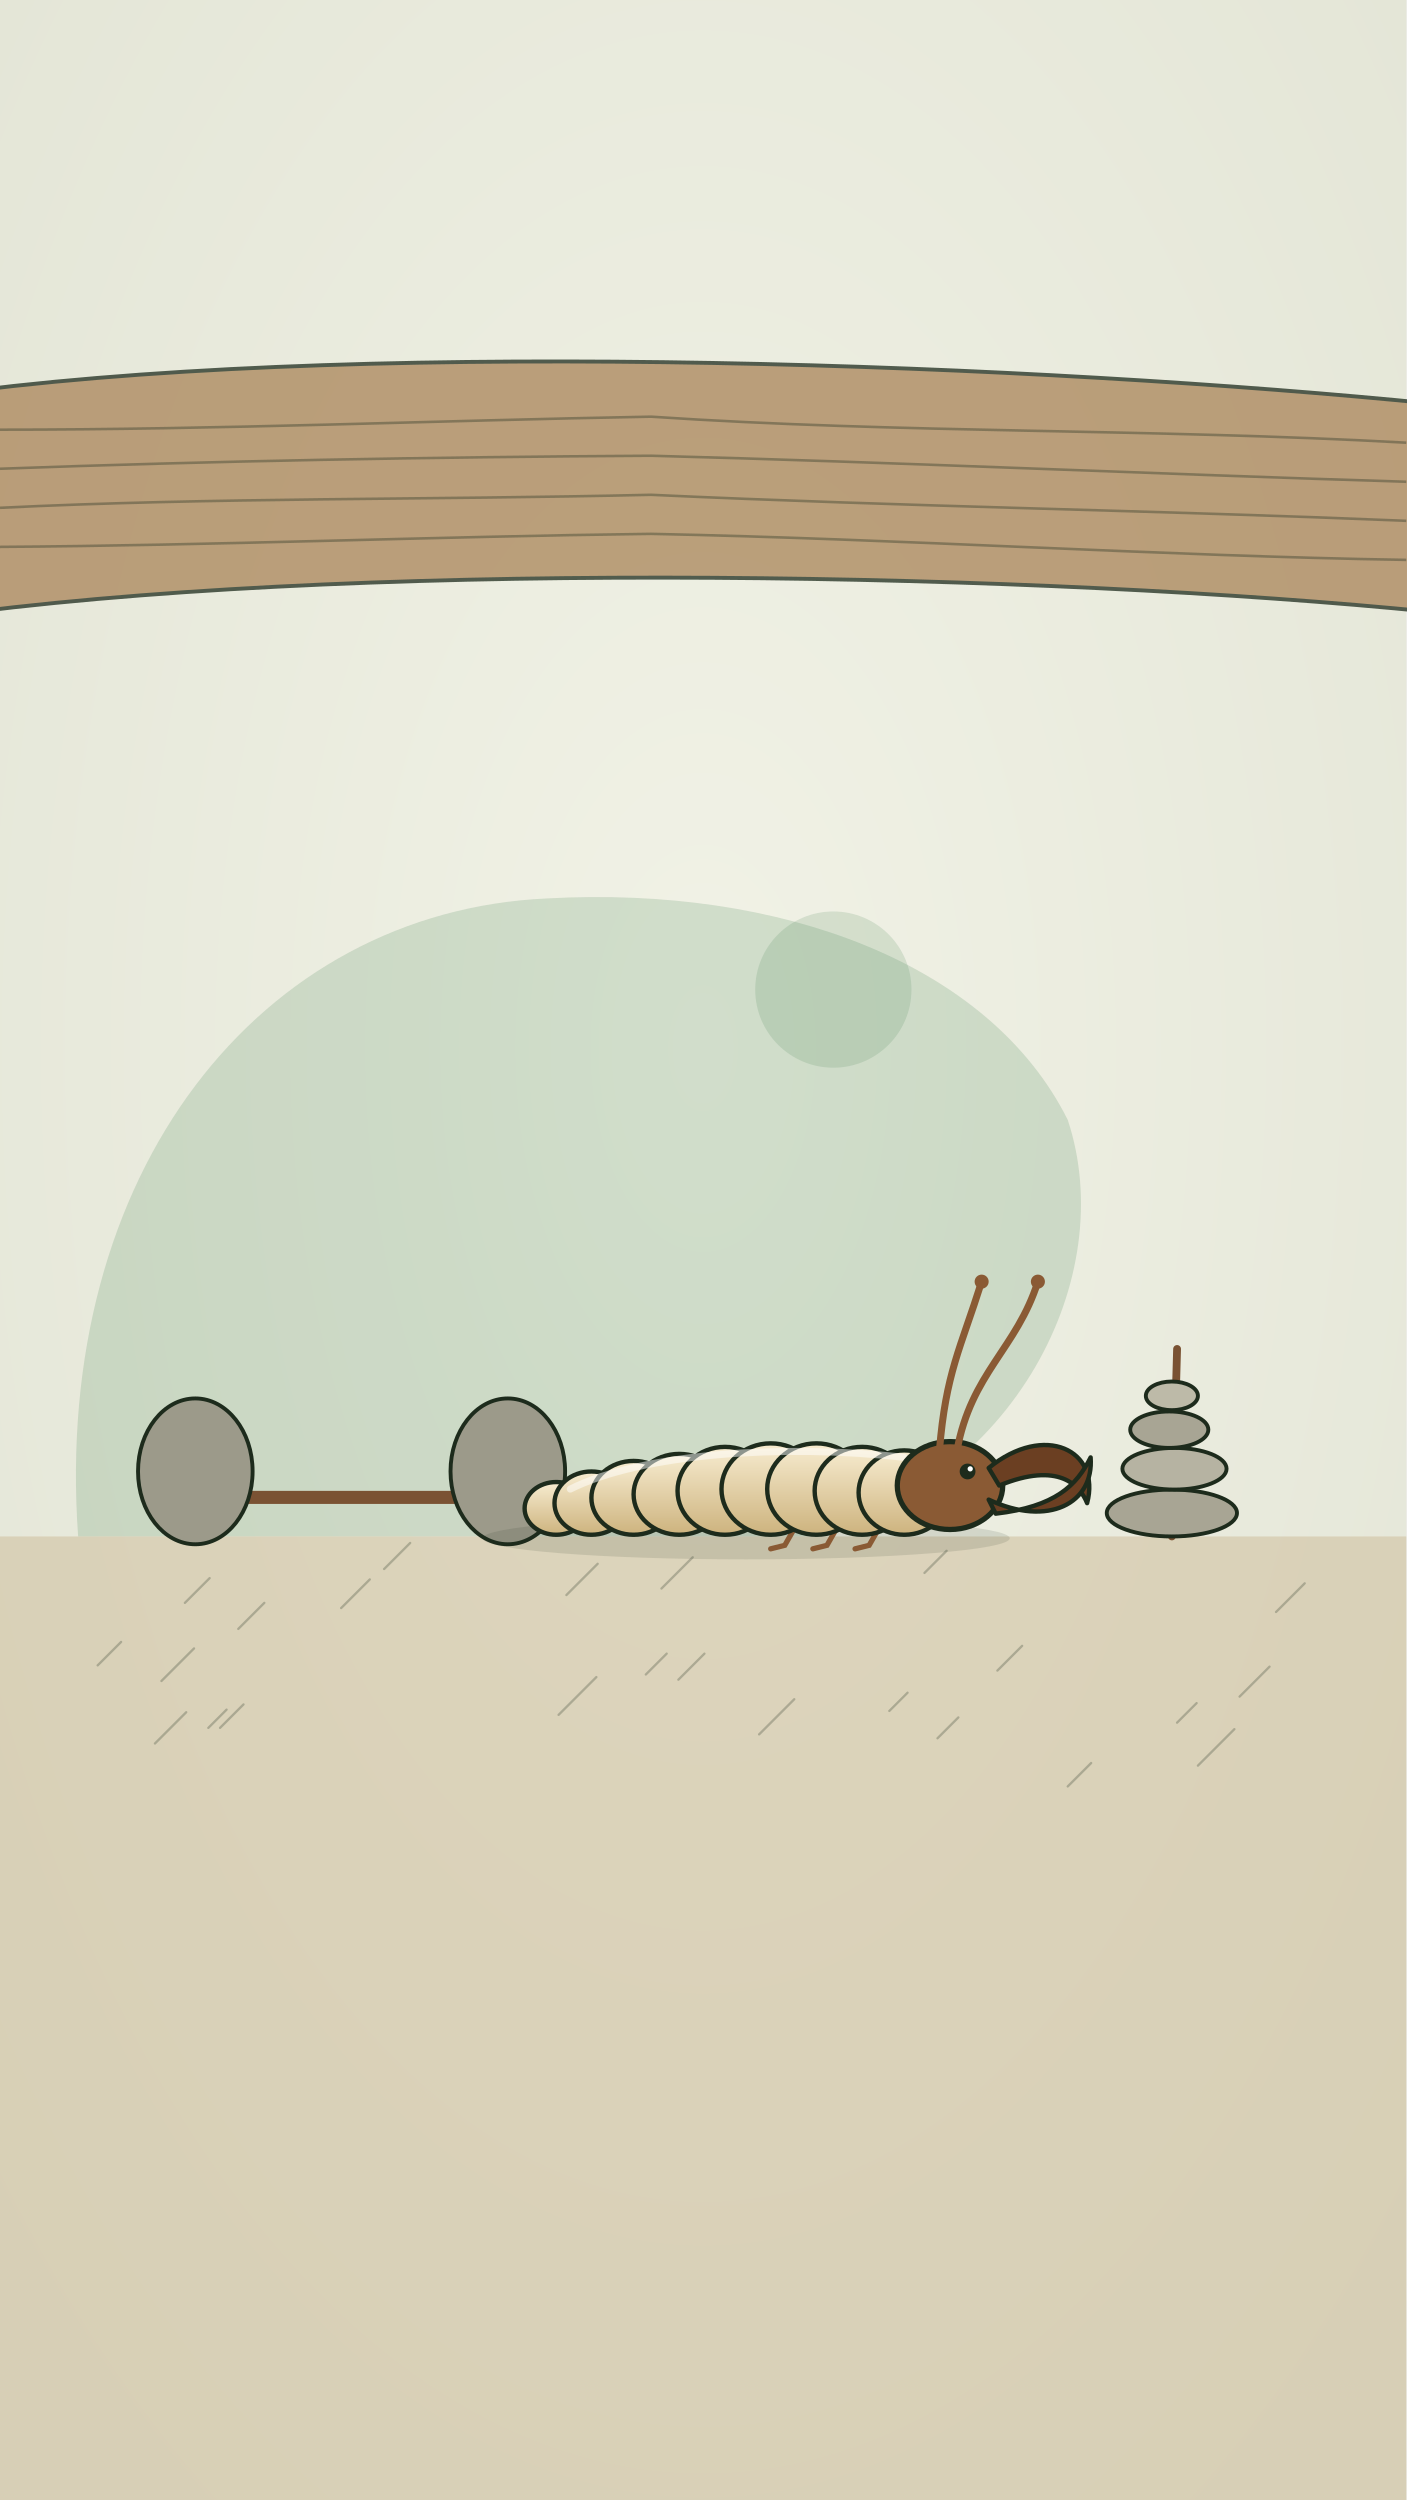
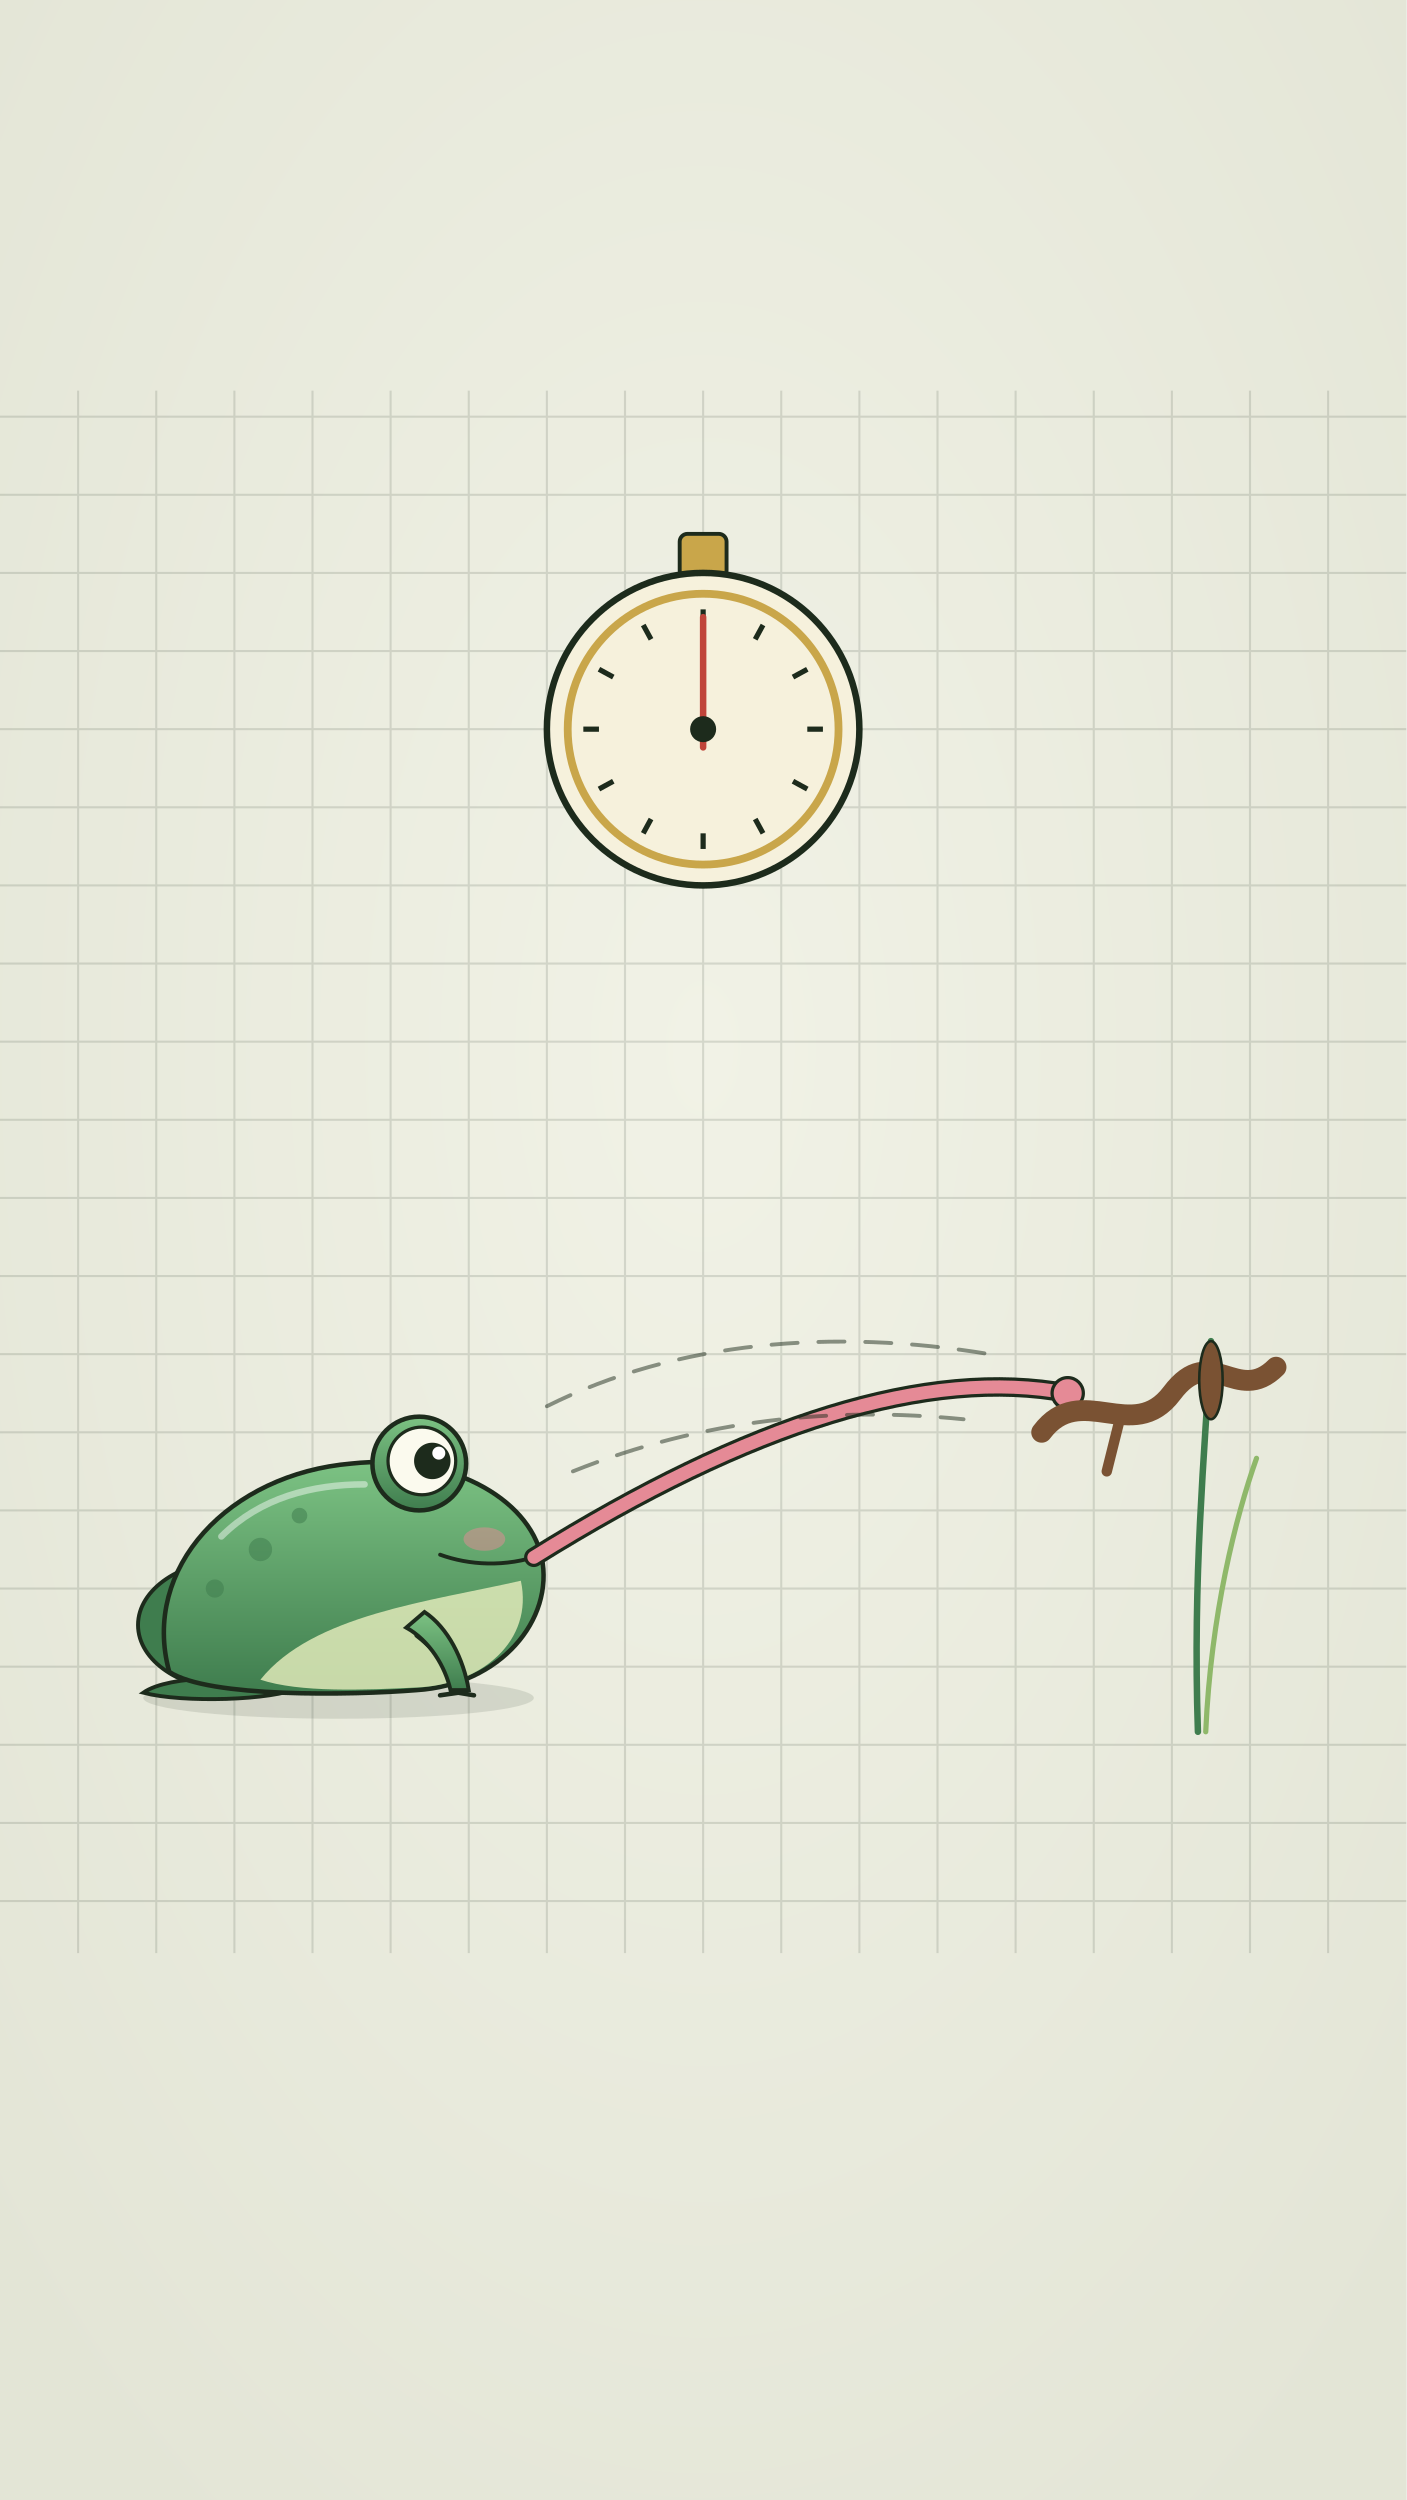
<svg xmlns="http://www.w3.org/2000/svg" viewBox="0 0 1080 1920" width="1080" height="1920">
  <defs>
-     <radialGradient id="U019-wash" cx=".5" cy=".42" r=".7">
+     <radialGradient id="U018-wash" cx=".5" cy=".42" r=".7">
      <stop offset="0" stop-color="#f1f2e6" />
      <stop offset="1" stop-color="#e3e5d6" />
    </radialGradient>
-     <linearGradient id="U019-jade" x1="0" y1="0" x2="0" y2="1">
+     <linearGradient id="U018-jade" x1="0" y1="0" x2="0" y2="1">
      <stop offset="0" stop-color="#7cc283" />
      <stop offset="1" stop-color="#3f7d4e" />
    </linearGradient>
-     <linearGradient id="U019-cream" x1="0" y1="0" x2="0" y2="1">
+     <linearGradient id="U018-cream" x1="0" y1="0" x2="0" y2="1">
      <stop offset="0" stop-color="#f7ecd0" />
      <stop offset="1" stop-color="#cdb37e" />
    </linearGradient>
-     <radialGradient id="U019-glow" cx=".5" cy=".5" r=".5">
+     <radialGradient id="U018-glow" cx=".5" cy=".5" r=".5">
      <stop offset="0" stop-color="#fff6c8" stop-opacity=".9" />
      <stop offset="1" stop-color="#fff6c8" stop-opacity="0" />
    </radialGradient>
  </defs>
  <rect id="bg-paper" width="1080" height="1920" fill="#e3e5d6" />
-   <rect id="bg-paper-wash" width="1080" height="1920" fill="url(#U019-wash)" />
-   <path id="old-log" d="M-20 300 C300 260 800 280 1100 310 L1100 470 C800 440 300 430 -20 470Z" fill="#a98458" stroke="#1d2b1c" stroke-width="3" opacity=".75" />
-   <g id="bg-wood-grain" fill="none" stroke="#1d2b1c" stroke-width="2" opacity=".35">
-     <path d="M0 330 C169 330 334 323 500 320 C692 333 884 329 1080 340" />
-     <path d="M0 360 C164 354 331 351 500 350 C689 355 884 364 1080 370" />
-     <path d="M0 390 C163 382 330 384 500 380 C692 389 890 392 1080 400" />
-     <path d="M0 420 C162 419 336 412 500 410 C695 414 892 427 1080 430" />
+   <rect id="bg-paper-wash" width="1080" height="1920" fill="url(#U018-wash)" />
+   <g id="bg-notebook-grid" stroke="#1d2b1c" stroke-width="1.6" opacity=".14">
+     <path d="M0 320 H1080" />
+     <path d="M0 380 H1080" />
+     <path d="M0 440 H1080" />
+     <path d="M0 500 H1080" />
+     <path d="M0 560 H1080" />
+     <path d="M0 620 H1080" />
+     <path d="M0 680 H1080" />
+     <path d="M0 740 H1080" />
+     <path d="M0 800 H1080" />
+     <path d="M0 860 H1080" />
+     <path d="M0 920 H1080" />
+     <path d="M0 980 H1080" />
+     <path d="M0 1040 H1080" />
+     <path d="M0 1100 H1080" />
+     <path d="M0 1160 H1080" />
+     <path d="M0 1220 H1080" />
+     <path d="M0 1280 H1080" />
+     <path d="M0 1340 H1080" />
+     <path d="M0 1400 H1080" />
+     <path d="M0 1460 H1080" />
+     <path d="M60 300 V1500" />
+     <path d="M120 300 V1500" />
+     <path d="M180 300 V1500" />
+     <path d="M240 300 V1500" />
+     <path d="M300 300 V1500" />
+     <path d="M360 300 V1500" />
+     <path d="M420 300 V1500" />
+     <path d="M480 300 V1500" />
+     <path d="M540 300 V1500" />
+     <path d="M600 300 V1500" />
+     <path d="M660 300 V1500" />
+     <path d="M720 300 V1500" />
+     <path d="M780 300 V1500" />
+     <path d="M840 300 V1500" />
+     <path d="M900 300 V1500" />
+     <path d="M960 300 V1500" />
+     <path d="M1020 300 V1500" />
  </g>
-   <path id="bg-frog-shadow" d="M60 1180 C40 900 200 700 420 690 C600 680 760 740 820 860 C860 980 780 1140 620 1180Z" fill="#3f7d4e" opacity=".18" />
-   <circle id="bg-shadow-eye" cx="640" cy="760" r="60" fill="#3f7d4e" opacity=".16" />
-   <rect id="bg-ground" x="0" y="1180" width="1080" height="740" fill="#cbb995" opacity=".5" />
-   <g id="ground-hatch" stroke="#1d2b1c" stroke-width="1.8" opacity="0.25" fill="none" stroke-linecap="round">
-     <path d="M820 1372 l18 -18" />
-     <path d="M583 1332 l27 -27" />
-     <path d="M435 1225 l24 -24" />
-     <path d="M160 1327 l14 -14" />
-     <path d="M496 1286 l16 -16" />
-     <path d="M521 1290 l20 -20" />
-     <path d="M920 1356 l28 -28" />
-     <path d="M295 1205 l20 -20" />
-     <path d="M169 1327 l18 -18" />
-     <path d="M183 1251 l20 -20" />
-     <path d="M766 1283 l19 -19" />
-     <path d="M710 1208 l17 -17" />
-     <path d="M720 1335 l16 -16" />
-     <path d="M124 1291 l25 -25" />
-     <path d="M75 1279 l18 -18" />
-     <path d="M142 1231 l19 -19" />
-     <path d="M508 1220 l24 -24" />
-     <path d="M904 1323 l15 -15" />
-     <path d="M683 1314 l14 -14" />
-     <path d="M429 1317 l29 -29" />
-     <path d="M952 1303 l23 -23" />
-     <path d="M980 1238 l22 -22" />
-     <path d="M119 1339 l24 -24" />
-     <path d="M262 1235 l22 -22" />
+   <g id="mv-core-approach-stopwatch">
+     <rect x="522" y="410" width="36" height="34" rx="6" fill="#c9a64a" stroke="#1d2b1c" stroke-width="3" />
+     <circle cx="540" cy="560" r="120" fill="#f6f1dc" stroke="#1d2b1c" stroke-width="5" />
+     <circle cx="540" cy="560" r="104" fill="none" stroke="#c9a64a" stroke-width="6" />
+     <path d="M540 468 L540 480" stroke="#1d2b1c" stroke-width="4" />
+     <path d="M586 480 L580 491" stroke="#1d2b1c" stroke-width="4" />
+     <path d="M620 514 L609 520" stroke="#1d2b1c" stroke-width="4" />
+     <path d="M632 560 L620 560" stroke="#1d2b1c" stroke-width="4" />
+     <path d="M620 606 L609 600" stroke="#1d2b1c" stroke-width="4" />
+     <path d="M586 640 L580 629" stroke="#1d2b1c" stroke-width="4" />
+     <path d="M540 652 L540 640" stroke="#1d2b1c" stroke-width="4" />
+     <path d="M494 640 L500 629" stroke="#1d2b1c" stroke-width="4" />
+     <path d="M460 606 L471 600" stroke="#1d2b1c" stroke-width="4" />
+     <path d="M448 560 L460 560" stroke="#1d2b1c" stroke-width="4" />
+     <path d="M460 514 L471 520" stroke="#1d2b1c" stroke-width="4" />
+     <path d="M494 480 L500 491" stroke="#1d2b1c" stroke-width="4" />
  </g>
-   <g id="pebble-barbell">
-     <path d="M150 1150 H390" stroke="#7a5233" stroke-width="10" stroke-linecap="round" />
-     <ellipse cx="150" cy="1130" rx="44" ry="56" fill="#9c9a8a" stroke="#1d2b1c" stroke-width="3" />
-     <ellipse cx="390" cy="1130" rx="44" ry="56" fill="#9c9a8a" stroke="#1d2b1c" stroke-width="3" />
+   <g id="mv-rotor-stopwatch-hand" data-pivot="540 560" data-per="1.2" data-dir="1">
+     <path d="M540 574 L540 474" stroke="#c0453a" stroke-width="5" stroke-linecap="round" />
+     <circle cx="540" cy="560" r="10" fill="#1d2b1c" />
  </g>
-   <g id="mv-topple-pebble-stack" data-deg="72" data-delay="1.2" data-pivot="902 1180">
-     <path d="M900 1180 L904 1036" stroke="#7a5233" stroke-width="6" stroke-linecap="round" />
-     <ellipse cx="900" cy="1162" rx="50" ry="18" fill="#a8a594" stroke="#1d2b1c" stroke-width="3" />
-     <ellipse cx="902" cy="1128" rx="40" ry="16" fill="#b6b3a2" stroke="#1d2b1c" stroke-width="3" />
-     <ellipse cx="898" cy="1098" rx="30" ry="14" fill="#a8a594" stroke="#1d2b1c" stroke-width="3" />
-     <ellipse cx="900" cy="1072" rx="20" ry="11" fill="#bdbaa8" stroke="#1d2b1c" stroke-width="3" />
-   </g>
-   <g id="epomis-larva">
-     <g id="epomis-larva-body" transform="translate(600 1176) rotate(0.0) scale(1.35 1.35)">
-       <ellipse cx="-20" cy="4" rx="150" ry="12" fill="#1d2b1c" opacity=".12" />
-       <path d="M10 -6 l-8 14 l-8 2" fill="none" stroke="#8a5a34" stroke-width="3" stroke-linecap="round" />
-       <path d="M34 -6 l-8 14 l-8 2" fill="none" stroke="#8a5a34" stroke-width="3" stroke-linecap="round" />
-       <path d="M58 -6 l-8 14 l-8 2" fill="none" stroke="#8a5a34" stroke-width="3" stroke-linecap="round" />
-       <ellipse cx="-128" cy="-13" rx="18" ry="15" fill="url(#U019-cream)" stroke="#1d2b1c" stroke-width="2.5" />
-       <ellipse cx="-108" cy="-16" rx="21" ry="18" fill="url(#U019-cream)" stroke="#1d2b1c" stroke-width="2.5" />
-       <ellipse cx="-84" cy="-19" rx="24" ry="21" fill="url(#U019-cream)" stroke="#1d2b1c" stroke-width="2.5" />
-       <ellipse cx="-58" cy="-21" rx="26" ry="23" fill="url(#U019-cream)" stroke="#1d2b1c" stroke-width="2.5" />
-       <ellipse cx="-32" cy="-23" rx="27" ry="25" fill="url(#U019-cream)" stroke="#1d2b1c" stroke-width="2.5" />
-       <ellipse cx="-6" cy="-24" rx="28" ry="26" fill="url(#U019-cream)" stroke="#1d2b1c" stroke-width="2.5" />
-       <ellipse cx="20" cy="-24" rx="28" ry="26" fill="url(#U019-cream)" stroke="#1d2b1c" stroke-width="2.5" />
-       <ellipse cx="46" cy="-23" rx="27" ry="25" fill="url(#U019-cream)" stroke="#1d2b1c" stroke-width="2.5" />
-       <ellipse cx="70" cy="-22" rx="26" ry="24" fill="url(#U019-cream)" stroke="#1d2b1c" stroke-width="2.5" />
-       <path d="M-120 -24 C-80 -44 0 -50 70 -42" fill="none" stroke="#ffffff" stroke-width="4" opacity=".5" stroke-linecap="round" />
-       <ellipse id="epomis-larva-head" cx="96" cy="-26" rx="30" ry="25" fill="#8a5a34" stroke="#1d2b1c" stroke-width="3" />
-       <g id="mv-blink-epomis-larva-eyes">
-         <circle cx="106" cy="-34" r="4.5" fill="#1d2b1c" />
-         <circle cx="107.5" cy="-35.5" r="1.5" fill="#fff" />
-       </g>
+   <g id="frog-figure" transform="translate(260 1300) rotate(0.0) scale(1.0 1.0)">
+     <ellipse cx="0" cy="4" rx="150" ry="16" fill="#1d2b1c" opacity=".12" />
+     <g id="frog-hindleg">
+       <ellipse cx="-80" cy="-52" rx="74" ry="50" fill="#3f7d4e" stroke="#1d2b1c" stroke-width="3" />
+       <path d="M-150 0 C-130 -14 -70 -14 -30 -4 C-50 6 -120 8 -150 0Z" fill="#3f7d4e" stroke="#1d2b1c" stroke-width="3" />
    </g>
-     <g id="mv-joint-larva-feeler-1" data-pivot="735 1111.2" data-amp="10" data-per="1.1" data-phase="1.3">
-       <g transform="translate(600 1176) rotate(0.0) scale(1.35 1.35)">
-         <path d="M100 -46 C108.0 -90 134 -104 146 -142" fill="none" stroke="#8a5a34" stroke-width="4" stroke-linecap="round" />
-         <circle cx="146" cy="-142" r="4" fill="#8a5a34" />
-       </g>
+     <path id="frog-body" d="M-130 -16 C-152 -96 -84 -168 10 -176 C84 -184 146 -150 156 -104 C166 -56 124 -6 60 -2 C10 2 -100 4 -130 -16Z" fill="url(#U018-jade)" stroke="#1d2b1c" stroke-width="3.5" />
+     <path d="M-60 -10 C-20 -60 70 -70 140 -86 C150 -40 110 -6 60 -4 C20 -2 -30 0 -60 -10Z" fill="#dfe9b8" opacity=".85" />
+     <path d="M-90 -120 C-60 -150 -20 -160 20 -160" fill="none" stroke="#ffffff" stroke-width="5" opacity=".45" stroke-linecap="round" />
+     <circle cx="-60" cy="-110" r="9" fill="#3f7d4e" opacity=".55" />
+     <circle cx="-30" cy="-136" r="6" fill="#3f7d4e" opacity=".55" />
+     <circle cx="-95" cy="-80" r="7" fill="#3f7d4e" opacity=".55" />
+     <path id="frog-foreleg" d="M60 -44 C78 -30 88 -14 92 0 M92 0 l-14 2 M92 0 l12 2 M92 0 l2 -8" fill="none" stroke="#1d2b1c" stroke-width="3.5" stroke-linecap="round" />
+     <path d="M52 -50 C70 -40 82 -20 86 -2 L100 -2 C96 -26 84 -50 66 -62Z" fill="url(#U018-jade)" stroke="#1d2b1c" stroke-width="3" />
+     <circle cx="62" cy="-176" r="36" fill="url(#U018-jade)" stroke="#1d2b1c" stroke-width="3.5" />
+     <g id="mv-blink-frog-eye">
+       <circle cx="64" cy="-178" r="26" fill="#fbfaee" stroke="#1d2b1c" stroke-width="2.5" />
+       <circle cx="72" cy="-178" r="14" fill="#1d2b1c" />
+       <circle cx="77" cy="-184" r="5" fill="#ffffff" />
    </g>
-     <g id="mv-joint-larva-feeler-2" data-pivot="721.5 1111.2" data-amp="10" data-per="1.3" data-phase="2.6">
-       <g transform="translate(600 1176) rotate(0.0) scale(1.35 1.35)">
-         <path d="M90 -46 C93.6 -90 102 -104 114 -142" fill="none" stroke="#8a5a34" stroke-width="4" stroke-linecap="round" />
-         <circle cx="114" cy="-142" r="4" fill="#8a5a34" />
-       </g>
-     </g>
-     <g id="mv-joint-larva-jaw-1" data-pivot="759.3 1130.1" data-amp="7" data-per="1.2" data-phase="0.8">
-       <g transform="translate(600 1176) rotate(0.0) scale(1.35 1.35)">
-         <path d="M118 -36 C150 -62 182 -46 174 -16 C170 -26 158 -40 124 -26Z" fill="#6b3f22" stroke="#1d2b1c" stroke-width="2.5" stroke-linejoin="round" />
-       </g>
-     </g>
-     <g id="mv-joint-larva-jaw-2" data-pivot="759.3 1154.4" data-amp="7" data-per="1.2" data-phase="1.6">
-       <g transform="translate(600 1176) rotate(0.0) scale(1.35 1.35)">
-         <path d="M118 -18 C152 -2 178 -16 176 -42 C168 -26 156 -14 122 -10Z" fill="#6b3f22" stroke="#1d2b1c" stroke-width="2.5" stroke-linejoin="round" />
-       </g>
+     <ellipse cx="112" cy="-118" rx="16" ry="9" fill="#e58a96" opacity=".5" />
+     <path d="M156 -106 C128 -96 100 -98 78 -106" fill="none" stroke="#1d2b1c" stroke-width="3" stroke-linecap="round" />
+     <g id="frog-tongue">
+       <path d="M150 -104 Q400 -260 560 -230" fill="none" stroke="#1d2b1c" stroke-width="15" stroke-linecap="round" />
+       <path d="M150 -104 Q400 -260 560 -230" fill="none" stroke="#e58a96" stroke-width="10" stroke-linecap="round" />
+       <circle cx="560" cy="-230" r="12" fill="#e58a96" stroke="#1d2b1c" stroke-width="2.5" />
    </g>
  </g>
+   <g id="mv-dash-speed-streak" data-speed="60" fill="none" stroke="#1d2b1c" stroke-width="3" stroke-dasharray="20 16" opacity=".5" stroke-linecap="round">
+     <path d="M420 1080 C520 1030 640 1020 760 1040" />
+     <path d="M440 1130 C540 1090 640 1080 740 1090" />
+   </g>
+   <g id="decoy-twig">
+     <path d="M800 1100 C830 1060 870 1110 900 1070 C930 1030 950 1080 980 1050" fill="none" stroke="#7a5233" stroke-width="16" stroke-linecap="round" />
+     <path d="M860 1090 l-10 40" stroke="#7a5233" stroke-width="8" stroke-linecap="round" />
+   </g>
+   <g id="reed-clump" fill="none" stroke="#3f7d4e" stroke-width="5" stroke-linecap="round">
+     <path d="M920 1330 C916 1210.0 925.0 1120.0 930 1030" />
+     <path d="M926 1330 C930 1240.0 949.0 1165.0 965.0 1120.0" stroke="#8fb86a" stroke-width="4" />
+     <ellipse cx="930" cy="1060" rx="9" ry="30" fill="#7a5233" stroke="#1d2b1c" stroke-width="2" />
+   </g>
</svg>
